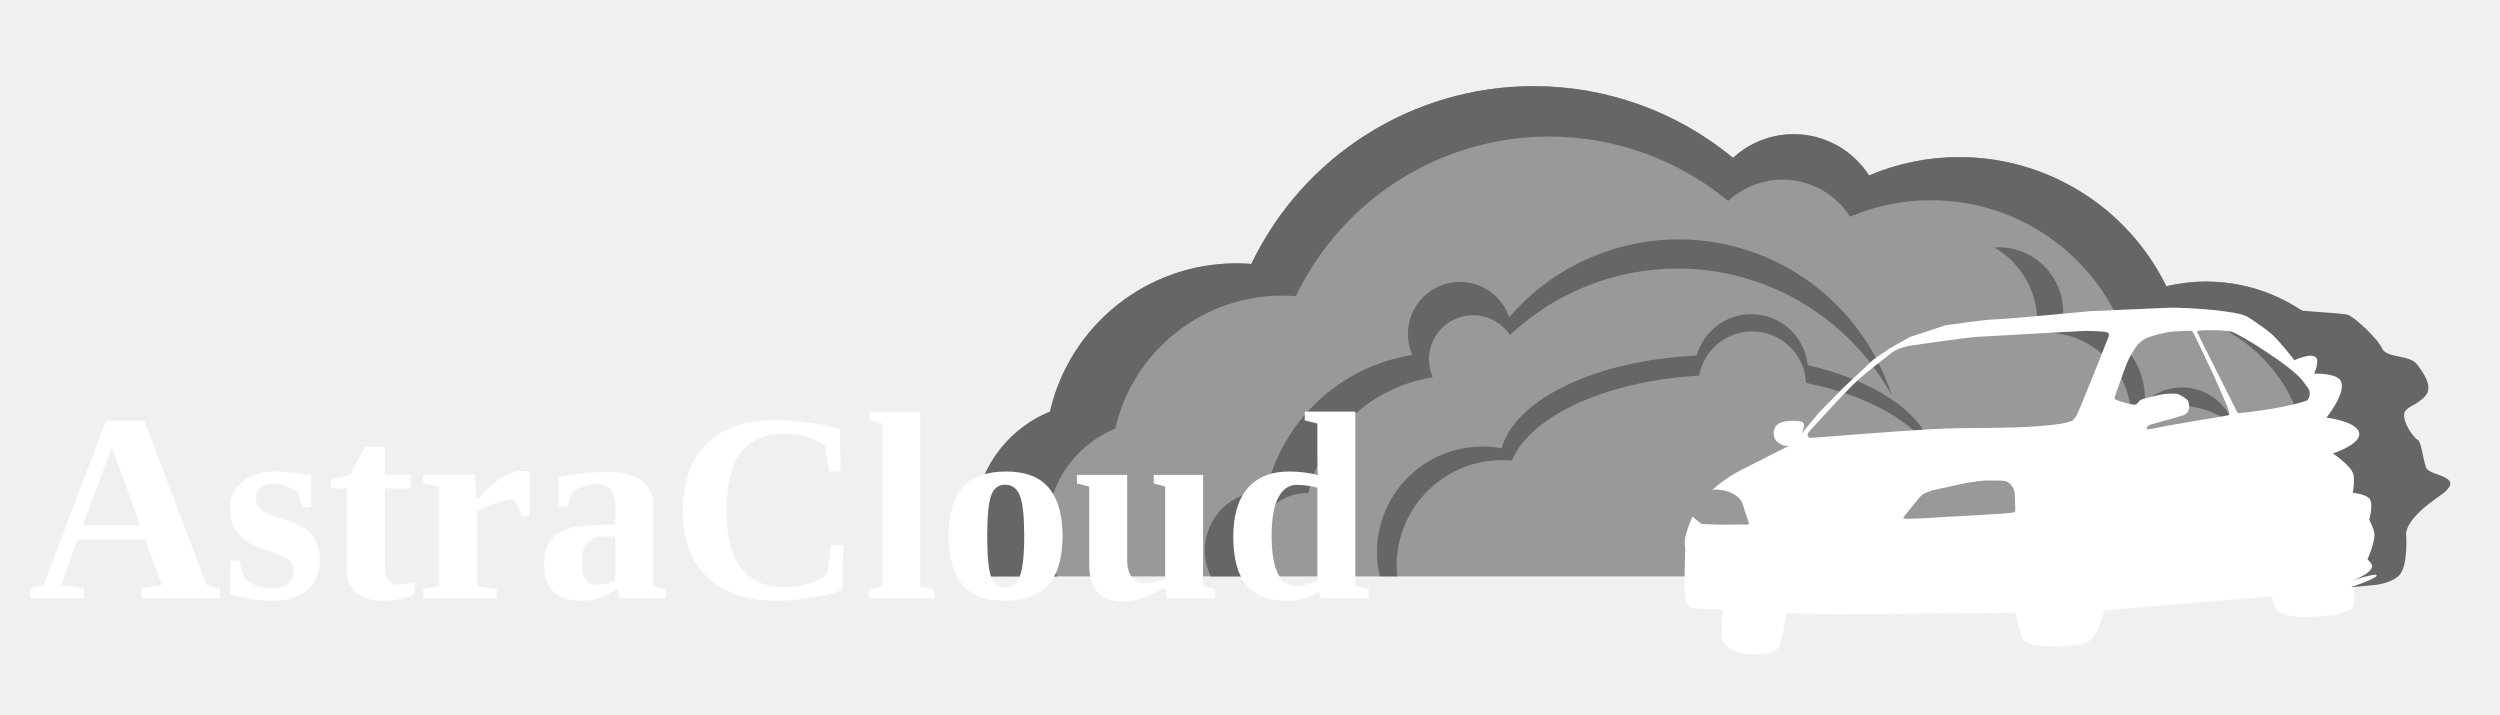
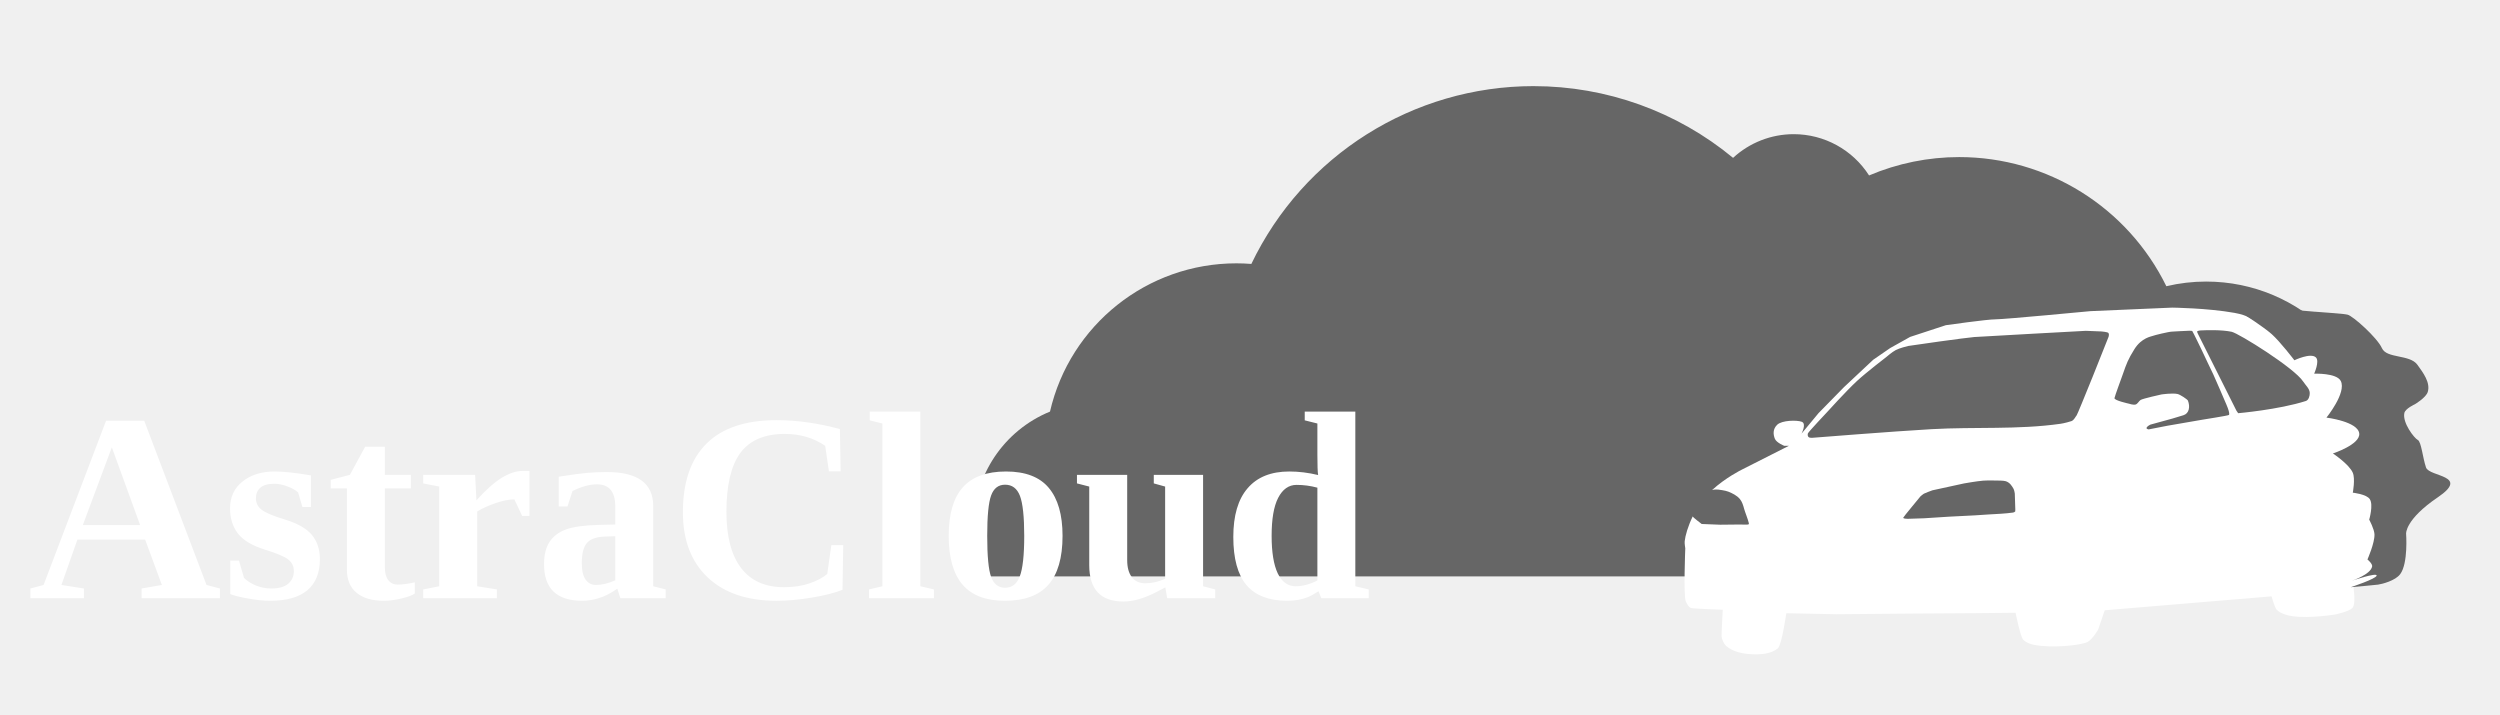
<svg xmlns="http://www.w3.org/2000/svg" width="210mm" height="60mm" viewBox="0 0 210 60" version="1.1" id="svg1" xml:space="preserve">
  <defs id="defs1" />
  <path style="display:none;fill:#666666;fill-opacity:1;stroke-width:0.265" d="m 61.976,23.43 c -38.79,-41.86 49.227,-7.735 73.978,-6.886 5.711,0.196 11.774,0.271 16.921,2.755 0.878,0.424 1.268,1.584 2.164,1.968 5.077,2.174 11.1,0.157 16.527,1.181 4.994,0.941 21.849,4.266 25.528,7.772 3.741,3.563 0.689,10.772 0.689,10.772 l -0.935,5.558 -8.067,3.345 -3.837,0.295 c 0,0 -35.598,0.341 -53.342,1.605 -8.682,0.618 -25.948,2.921 -25.948,2.921 0,0 -16.75,0.649 -24.2,-2.558 -6.58,-2.832 -12.668,-7.813 -16.33,-13.969 -2.571,-4.322 1.797,-9.42 -3.148,-14.756 z" id="path1" />
-   <path id="path9" style="display:none;fill:#666666;stroke-width:0.265" d="M 128.828,7.234 A 26.294,26.294 0 0 0 105.114,22.17 a 16.069,16.069 0 0 0 -1.258,-0.05 16.069,16.069 0 0 0 -15.657,12.454 10.295,10.295 0 0 0 -6.394,9.528 10.295,10.295 0 0 0 0.947,4.313 H 195.479 a 14.469,14.469 0 0 0 4.303,-10.295 14.469,14.469 0 0 0 -14.469,-14.469 14.469,14.469 0 0 0 -3.34,0.391 19.374,19.374 0 0 0 -17.397,-10.847 19.374,19.374 0 0 0 -7.575,1.542 7.513,7.513 0 0 0 -6.33,-3.467 7.513,7.513 0 0 0 -5.093,1.99 26.294,26.294 0 0 0 -16.749,-6.025 z" />
-   <path id="path4" style="display:inline;fill:#999999;stroke-width:0.265" d="M 128.828,7.234 A 26.294,26.294 0 0 0 105.114,22.17 a 16.069,16.069 0 0 0 -1.258,-0.05 16.069,16.069 0 0 0 -15.657,12.454 10.295,10.295 0 0 0 -6.394,9.528 10.295,10.295 0 0 0 0.947,4.313 H 195.479 a 14.469,14.469 0 0 0 4.303,-10.295 14.469,14.469 0 0 0 -14.469,-14.469 14.469,14.469 0 0 0 -3.34,0.391 19.374,19.374 0 0 0 -17.397,-10.847 19.374,19.374 0 0 0 -7.575,1.542 7.513,7.513 0 0 0 -6.33,-3.467 7.513,7.513 0 0 0 -5.093,1.99 26.294,26.294 0 0 0 -16.749,-6.025 z" />
-   <rect style="display:none;fill:#00ffff;stroke-width:0.408" id="rect25-2" width="152.164" height="21.38" x="81.779" y="48.415" />
-   <circle style="display:none;fill:#666666;stroke-width:0.265" id="path3" cx="179.732" cy="36.891" r="19.183" />
-   <circle style="display:none;fill:#666666;stroke-width:0.265" id="path11" cx="127.165" cy="18.488" r="4.134" />
-   <circle style="display:none;fill:#666666;stroke-width:0.473" id="path12" cx="105.238" cy="34.33" r="6.681" />
-   <g id="layer1" style="display:inline">
+   <path id="path9" style="display:inline;fill:#666666;stroke-width:0.265" d="M 128.828,7.234 A 26.294,26.294 0 0 0 105.114,22.17 a 16.069,16.069 0 0 0 -1.258,-0.05 16.069,16.069 0 0 0 -15.657,12.454 10.295,10.295 0 0 0 -6.394,9.528 10.295,10.295 0 0 0 0.947,4.313 H 195.479 a 14.469,14.469 0 0 0 4.303,-10.295 14.469,14.469 0 0 0 -14.469,-14.469 14.469,14.469 0 0 0 -3.34,0.391 19.374,19.374 0 0 0 -17.397,-10.847 19.374,19.374 0 0 0 -7.575,1.542 7.513,7.513 0 0 0 -6.33,-3.467 7.513,7.513 0 0 0 -5.093,1.99 26.294,26.294 0 0 0 -16.749,-6.025 z" />
+   <g id="layer1" style="display:none">
+     <path id="path4" style="display:inline;fill:#999999;stroke-width:0.265" d="M 128.828,7.234 A 26.294,26.294 0 0 0 105.114,22.17 a 16.069,16.069 0 0 0 -1.258,-0.05 16.069,16.069 0 0 0 -15.657,12.454 10.295,10.295 0 0 0 -6.394,9.528 10.295,10.295 0 0 0 0.947,4.313 H 195.479 a 14.469,14.469 0 0 0 4.303,-10.295 14.469,14.469 0 0 0 -14.469,-14.469 14.469,14.469 0 0 0 -3.34,0.391 19.374,19.374 0 0 0 -17.397,-10.847 19.374,19.374 0 0 0 -7.575,1.542 7.513,7.513 0 0 0 -6.33,-3.467 7.513,7.513 0 0 0 -5.093,1.99 26.294,26.294 0 0 0 -16.749,-6.025 z" />
    <path id="path8" style="display:inline;fill:#666666;stroke-width:0.265" d="m 147.108,26.392 a 4.762,4.762 0 0 0 -4.586,3.478 18.256,9.128 0 0 0 -16.393,7.786 8.863,8.863 0 0 0 -1.598,-0.145 8.863,8.863 0 0 0 -8.864,8.863 8.863,8.863 0 0 0 0.242,2.04 h 1.46 a 8.863,8.863 0 0 1 -0.049,-0.902 8.863,8.863 0 0 1 8.864,-8.864 8.863,8.863 0 0 1 0.8,0.036 18.256,9.128 0 0 1 15.743,-7.131 4.531,4.531 0 0 1 4.457,-3.715 4.531,4.531 0 0 1 4.526,4.328 18.256,9.128 0 0 1 10.663,5.938 18.256,9.128 0 0 0 -10.528,-7.434 4.762,4.762 0 0 0 -4.738,-4.279 z" />
    <path id="path22" style="display:inline;fill:#666666;stroke-width:0.265" d="m 141.023,20.108 a 18.785,18.785 0 0 0 -14.251,6.546 4.366,4.366 0 0 0 -4.138,-2.974 4.366,4.366 0 0 0 -4.366,4.366 4.366,4.366 0 0 0 0.375,1.77 15.015,15.015 0 0 0 -12.295,11.462 4.961,4.961 0 0 0 -0.184,-0.004 4.961,4.961 0 0 0 -4.961,4.961 4.961,4.961 0 0 0 0.505,2.18 h 4.867 a 4.214,4.214 0 0 1 -1.043,-2.776 4.214,4.214 0 0 1 4.214,-4.215 4.214,4.214 0 0 1 0.157,0.003 12.755,12.755 0 0 1 10.445,-9.737 3.709,3.709 0 0 1 -0.319,-1.504 3.709,3.709 0 0 1 3.709,-3.708 3.709,3.709 0 0 1 3.098,1.67 20.538,20.538 0 0 1 14.088,-5.593 20.538,20.538 0 0 1 17.97,10.642 18.785,18.785 0 0 0 -17.871,-13.089 z" />
    <path id="path9-5" style="display:inline;fill:#666666;stroke-width:0.265" d="m 128.825,7.234 a 26.294,26.294 0 0 0 -23.714,14.936 16.069,16.069 0 0 0 -1.258,-0.05 16.069,16.069 0 0 0 -15.657,12.454 10.295,10.295 0 0 0 -6.394,9.528 10.295,10.295 0 0 0 0.947,4.313 h 6.044 a 9.237,9.237 0 0 1 -0.848,-3.866 9.237,9.237 0 0 1 5.737,-8.548 14.417,14.417 0 0 1 14.047,-11.174 14.417,14.417 0 0 1 1.129,0.044 23.591,23.591 0 0 1 21.277,-13.4 23.591,23.591 0 0 1 15.027,5.405 6.74,6.74 0 0 1 4.57,-1.785 6.74,6.74 0 0 1 5.679,3.11 17.383,17.383 0 0 1 6.796,-1.383 17.383,17.383 0 0 1 15.608,9.732 12.982,12.982 0 0 1 2.997,-0.35 12.982,12.982 0 0 1 12.981,12.982 12.982,12.982 0 0 1 -3.857,9.234 h 5.54 a 14.469,14.469 0 0 0 4.303,-10.295 14.469,14.469 0 0 0 -14.469,-14.469 14.469,14.469 0 0 0 -3.34,0.391 19.374,19.374 0 0 0 -17.397,-10.847 19.374,19.374 0 0 0 -7.575,1.542 7.513,7.513 0 0 0 -6.33,-3.467 7.513,7.513 0 0 0 -5.093,1.99 26.294,26.294 0 0 0 -16.749,-6.025 z m 39.053,13.536 a 5.424,5.424 0 0 0 -0.343,0.023 7.233,7.233 0 0 1 3.597,6.251 7.233,7.233 0 0 1 -0.059,0.926 7.233,7.233 0 0 1 0.727,-0.037 7.233,7.233 0 0 1 7.233,7.233 7.233,7.233 0 0 1 -0.001,0.095 7.233,7.233 0 0 1 3.984,-1.196 7.233,7.233 0 0 1 4.624,1.688 4.564,4.564 0 0 0 -4.35,-3.21 4.564,4.564 0 0 0 -3.113,1.226 6.548,6.548 0 0 0 0.004,-0.234 6.548,6.548 0 0 0 -6.548,-6.548 6.548,6.548 0 0 0 -0.391,0.012 5.424,5.424 0 0 0 0.06,-0.806 5.424,5.424 0 0 0 -5.424,-5.424 z" />
  </g>
  <g id="layer2" style="display:inline">
    <text xml:space="preserve" style="font-size:22.578px;text-align:start;writing-mode:lr-tb;direction:ltr;text-anchor:start;display:inline;fill:#ff0000;stroke-width:0.265" x="2.332" y="50.246" id="text1">
      <tspan id="tspan1" style="font-weight:bold;font-size:22.578px;fill:#ffffff;fill-opacity:1;stroke-width:0.265" x="2.332" y="50.246">AstraCloud</tspan>
    </text>
    <path id="path2" style="display:inline;fill:#ffffff;stroke-width:0.265" d="m 182.437,25.841 -6.837,0.295 c 0,0 -7.23,0.688 -7.968,0.688 -0.738,0 -4.181,0.492 -4.181,0.492 l -3,0.984 -1.672,0.934 -1.427,0.984 -2.459,2.303 -2.138,2.184 -1.428,1.722 c 0,0 0.441,-0.838 0.025,-0.996 -0.416,-0.158 -1.671,-0.131 -2.066,0.246 -0.395,0.377 -0.332,0.843 -0.197,1.18 0.135,0.337 0.787,0.59 0.787,0.59 h 0.394 l -3.984,2.017 c 0,0 -1.329,0.652 -2.472,1.702 0.18,-0.072 0.529,-0.039 0.529,-0.039 0,0 0.578,0.066 0.844,0.174 0.35,0.142 0.71,0.322 0.956,0.609 0.198,0.231 0.295,0.572 0.365,0.835 0.072,0.27 0.318,0.861 0.4,1.217 0.008,0.037 -0.024,0.09 -0.061,0.096 -0.171,0.027 -0.626,0 -0.626,0 0,0 -1.618,0.018 -1.731,0.018 -0.113,0 -1.548,-0.061 -1.548,-0.061 0,0 -0.738,-0.554 -0.752,-0.635 -1.8e-4,-0.001 -4.8e-4,-0.002 -5.2e-4,-0.004 -0.401,0.824 -0.627,1.616 -0.675,2.089 -0.02,0.196 0.049,0.59 0.049,0.59 0,0 -0.165,4.056 0.049,4.476 0.106,0.208 0.22,0.474 0.443,0.541 0.208,0.063 2.656,0.148 2.656,0.148 0,0 -0.116,2.089 -0.098,2.262 0.018,0.173 0.17,0.596 0.393,0.787 0.575,0.492 1.408,0.657 2.164,0.689 0.739,0.031 1.59,-0.025 2.164,-0.492 0.336,-0.273 0.715,-2.954 0.715,-2.954 l 4.237,0.084 6.182,-0.055 5.465,-0.035 3.374,-0.034 c 0,0 0.403,2.012 0.637,2.256 0.238,0.249 0.597,0.377 0.935,0.443 1.466,0.288 3.904,0.047 4.476,-0.246 0.404,-0.207 0.886,-1.033 0.886,-1.033 l 0.556,-1.628 14.013,-1.171 c 0,0 0.264,0.964 0.434,1.127 0.346,0.33 0.855,0.473 1.328,0.541 1.452,0.209 3.595,-0.147 3.595,-0.147 0,0 1.08,-0.22 1.421,-0.527 0.341,-0.307 0.093,-1.838 0.093,-1.838 0,0 3.17,-0.666 3.084,-1.226 -0.031,-0.201 -0.668,-1.23 -0.668,-1.23 v -6.05 c 0,0 -0.172,-3.285 -0.738,-4.575 -0.566,-1.29 -2.361,-3 -2.361,-3 0,0 -0.29,-2.266 -1.082,-2.951 -0.481,-0.417 -1.869,-0.393 -1.869,-0.393 l -0.983,-0.049 c 0,0 -1.936,-1.778 -3.05,-2.46 -0.72,-0.441 -1.131,-0.821 -2.311,-1.033 -2.28,-0.409 -5.263,-0.442 -5.263,-0.442 z m 3.568,1.894 c 0.488,0.009 1.016,0.043 1.449,0.134 0.601,0.127 5.283,3.045 6.013,4.181 0.2,0.311 0.541,0.59 0.553,0.959 0.008,0.251 -0.093,0.6 -0.332,0.676 -2.288,0.731 -5.684,1.024 -5.684,1.024 0,0 -0.122,-0.188 -0.15,-0.222 -0.021,-0.025 -0.179,-0.359 -0.179,-0.359 l -3.019,-6.025 c 0,0 -0.116,-0.229 -0.098,-0.264 0.019,-0.031 0.16,-0.075 0.246,-0.08 0.267,-0.014 0.713,-0.032 1.201,-0.024 z m -2.114,0.048 c 0.143,-0.001 0.243,0.005 0.259,0.023 0.053,0.059 0.807,1.625 0.807,1.625 0,0 0.885,1.882 0.959,2.017 0.074,0.135 1.021,2.349 1.021,2.349 0,0 0.421,0.902 0.295,1.057 -0.053,0.065 -2.164,0.382 -2.262,0.406 -0.098,0.025 -2.828,0.492 -2.915,0.504 -0.086,0.012 -1.574,0.307 -1.574,0.307 0,0 -0.164,-0.033 -0.172,-0.098 -0.017,-0.15 0.332,-0.307 0.332,-0.307 l 1.832,-0.504 0.935,-0.283 c 0.482,-0.146 0.578,-0.719 0.377,-1.229 -0.058,-0.115 -0.649,-0.506 -0.869,-0.554 -0.44,-0.098 -1.353,0.037 -1.353,0.037 0,0 -1.591,0.35 -1.758,0.467 -0.153,0.107 -0.238,0.325 -0.418,0.381 -0.181,0.057 -0.566,-0.074 -0.566,-0.074 0,0 -1.242,-0.27 -1.205,-0.467 0.037,-0.197 0.573,-1.637 0.701,-2.005 0.307,-0.885 0.437,-1.245 0.972,-2.103 0.61,-0.978 1.451,-1.07 1.549,-1.119 0.098,-0.049 1.365,-0.357 1.611,-0.357 0.184,0 1.012,-0.07 1.442,-0.074 z m -8.668,0.007 1.304,0.052 c 0,0 0.503,0.043 0.574,0.122 0.073,0.082 0.047,0.224 0.018,0.33 -0.041,0.147 -2.591,6.504 -2.678,6.591 -0.087,0.087 -0.201,0.394 -0.435,0.487 -0.102,0.041 -0.609,0.181 -0.922,0.226 -3.579,0.508 -7.225,0.246 -10.834,0.452 -3.29,0.188 -9.86,0.713 -9.86,0.713 0,0 -0.327,0.05 -0.452,-0.035 -0.097,-0.065 -0.104,-0.206 -0.076,-0.319 0.027,-0.111 1.607,-1.785 1.607,-1.785 0,0 1.63,-1.803 2.522,-2.626 0.781,-0.721 2.469,-2.017 2.469,-2.017 0,0 0.495,-0.426 0.783,-0.574 0.331,-0.17 0.919,-0.317 1.061,-0.348 0.204,-0.044 4.905,-0.702 5.53,-0.748 0.71,-0.052 9.391,-0.522 9.391,-0.522 z m -7.503,12.576 c 0,0 0.58,-0.009 0.772,0.058 0.339,0.119 0.489,0.369 0.64,0.627 0.071,0.121 0.111,0.406 0.111,0.406 l 0.037,1.168 c 0,0 0.016,0.304 5.2e-4,0.332 l -5.2e-4,5.16e-4 c -0.046,0.053 -0.116,0.087 -0.184,0.098 -0.134,0.022 -0.861,0.099 -1.021,0.099 -0.16,0 -1.992,0.123 -2.177,0.135 -0.184,0.012 -1.931,0.099 -2.177,0.111 -0.246,0.012 -2.017,0.135 -2.103,0.135 -0.086,0 -1.03,0.037 -1.289,0.042 -0.259,0.006 -0.448,-0.016 -0.457,-0.091 0,-0.055 1.395,-1.716 1.439,-1.783 0.027,-0.041 0.237,-0.196 0.296,-0.234 0.061,-0.04 0.661,-0.266 0.713,-0.283 0.052,-0.017 2.656,-0.578 2.656,-0.578 0,0 1.07,-0.192 1.611,-0.234 0.377,-0.029 1.134,-0.009 1.134,-0.009 z" />
    <path style="display:inline;fill:#666666;stroke-width:0.265" d="m 194.488,26.185 c 0.902,0.08 2.263,0.148 2.705,0.246 0.443,0.098 2.496,1.931 2.89,2.816 0.394,0.885 2.337,0.508 2.976,1.39 0.483,0.667 1.112,1.499 0.873,2.287 -0.144,0.477 -1.082,1.033 -1.082,1.033 0,0 -0.807,0.362 -0.885,0.738 -0.173,0.825 0.836,2.115 1.131,2.263 0.295,0.148 0.412,1.504 0.689,2.309 0.277,0.805 3.738,0.642 0.984,2.512 -2.755,1.869 -2.656,3.05 -2.656,3.05 0,0 0.186,2.474 -0.492,3.394 -0.407,0.553 -1.516,0.836 -1.86,0.885 -0.344,0.049 -2.302,0.218 -2.302,0.218 0,0 2.176,-0.713 2.18,-0.984 0.004,-0.267 -2.082,0.439 -2.082,0.439 0,0 1.575,-0.515 1.703,-1.197 0.043,-0.232 -0.394,-0.59 -0.394,-0.59 0,0 0.617,-1.384 0.59,-2.115 -0.016,-0.435 -0.443,-1.23 -0.443,-1.23 0,0 0.369,-1.244 0.049,-1.722 -0.283,-0.423 -1.426,-0.541 -1.426,-0.541 0,0 0.217,-1.159 0,-1.672 -0.303,-0.715 -1.672,-1.623 -1.672,-1.623 0,0 2.303,-0.752 2.213,-1.672 -0.099,-1.016 -2.755,-1.34 -2.755,-1.34 0,0 1.698,-2.09 1.205,-3.074 -0.347,-0.692 -2.238,-0.615 -2.238,-0.615 0,0 0.475,-1.045 0.148,-1.365 -0.435,-0.425 -1.809,0.238 -1.809,0.238 0,0 -1.187,-1.561 -1.917,-2.206 -0.685,-0.604 -2.269,-1.617 -2.269,-1.617 0,0 0.099,0.178 0.738,0.08 0.44,-0.067 1.107,0.052 1.519,0.16 0.436,0.114 0.694,-0.632 1.131,-0.738 0.465,-0.112 1,0.107 1.426,0.148 0.426,0.041 0.754,0.065 1.131,0.098 z" id="path7" />
  </g>
</svg>
